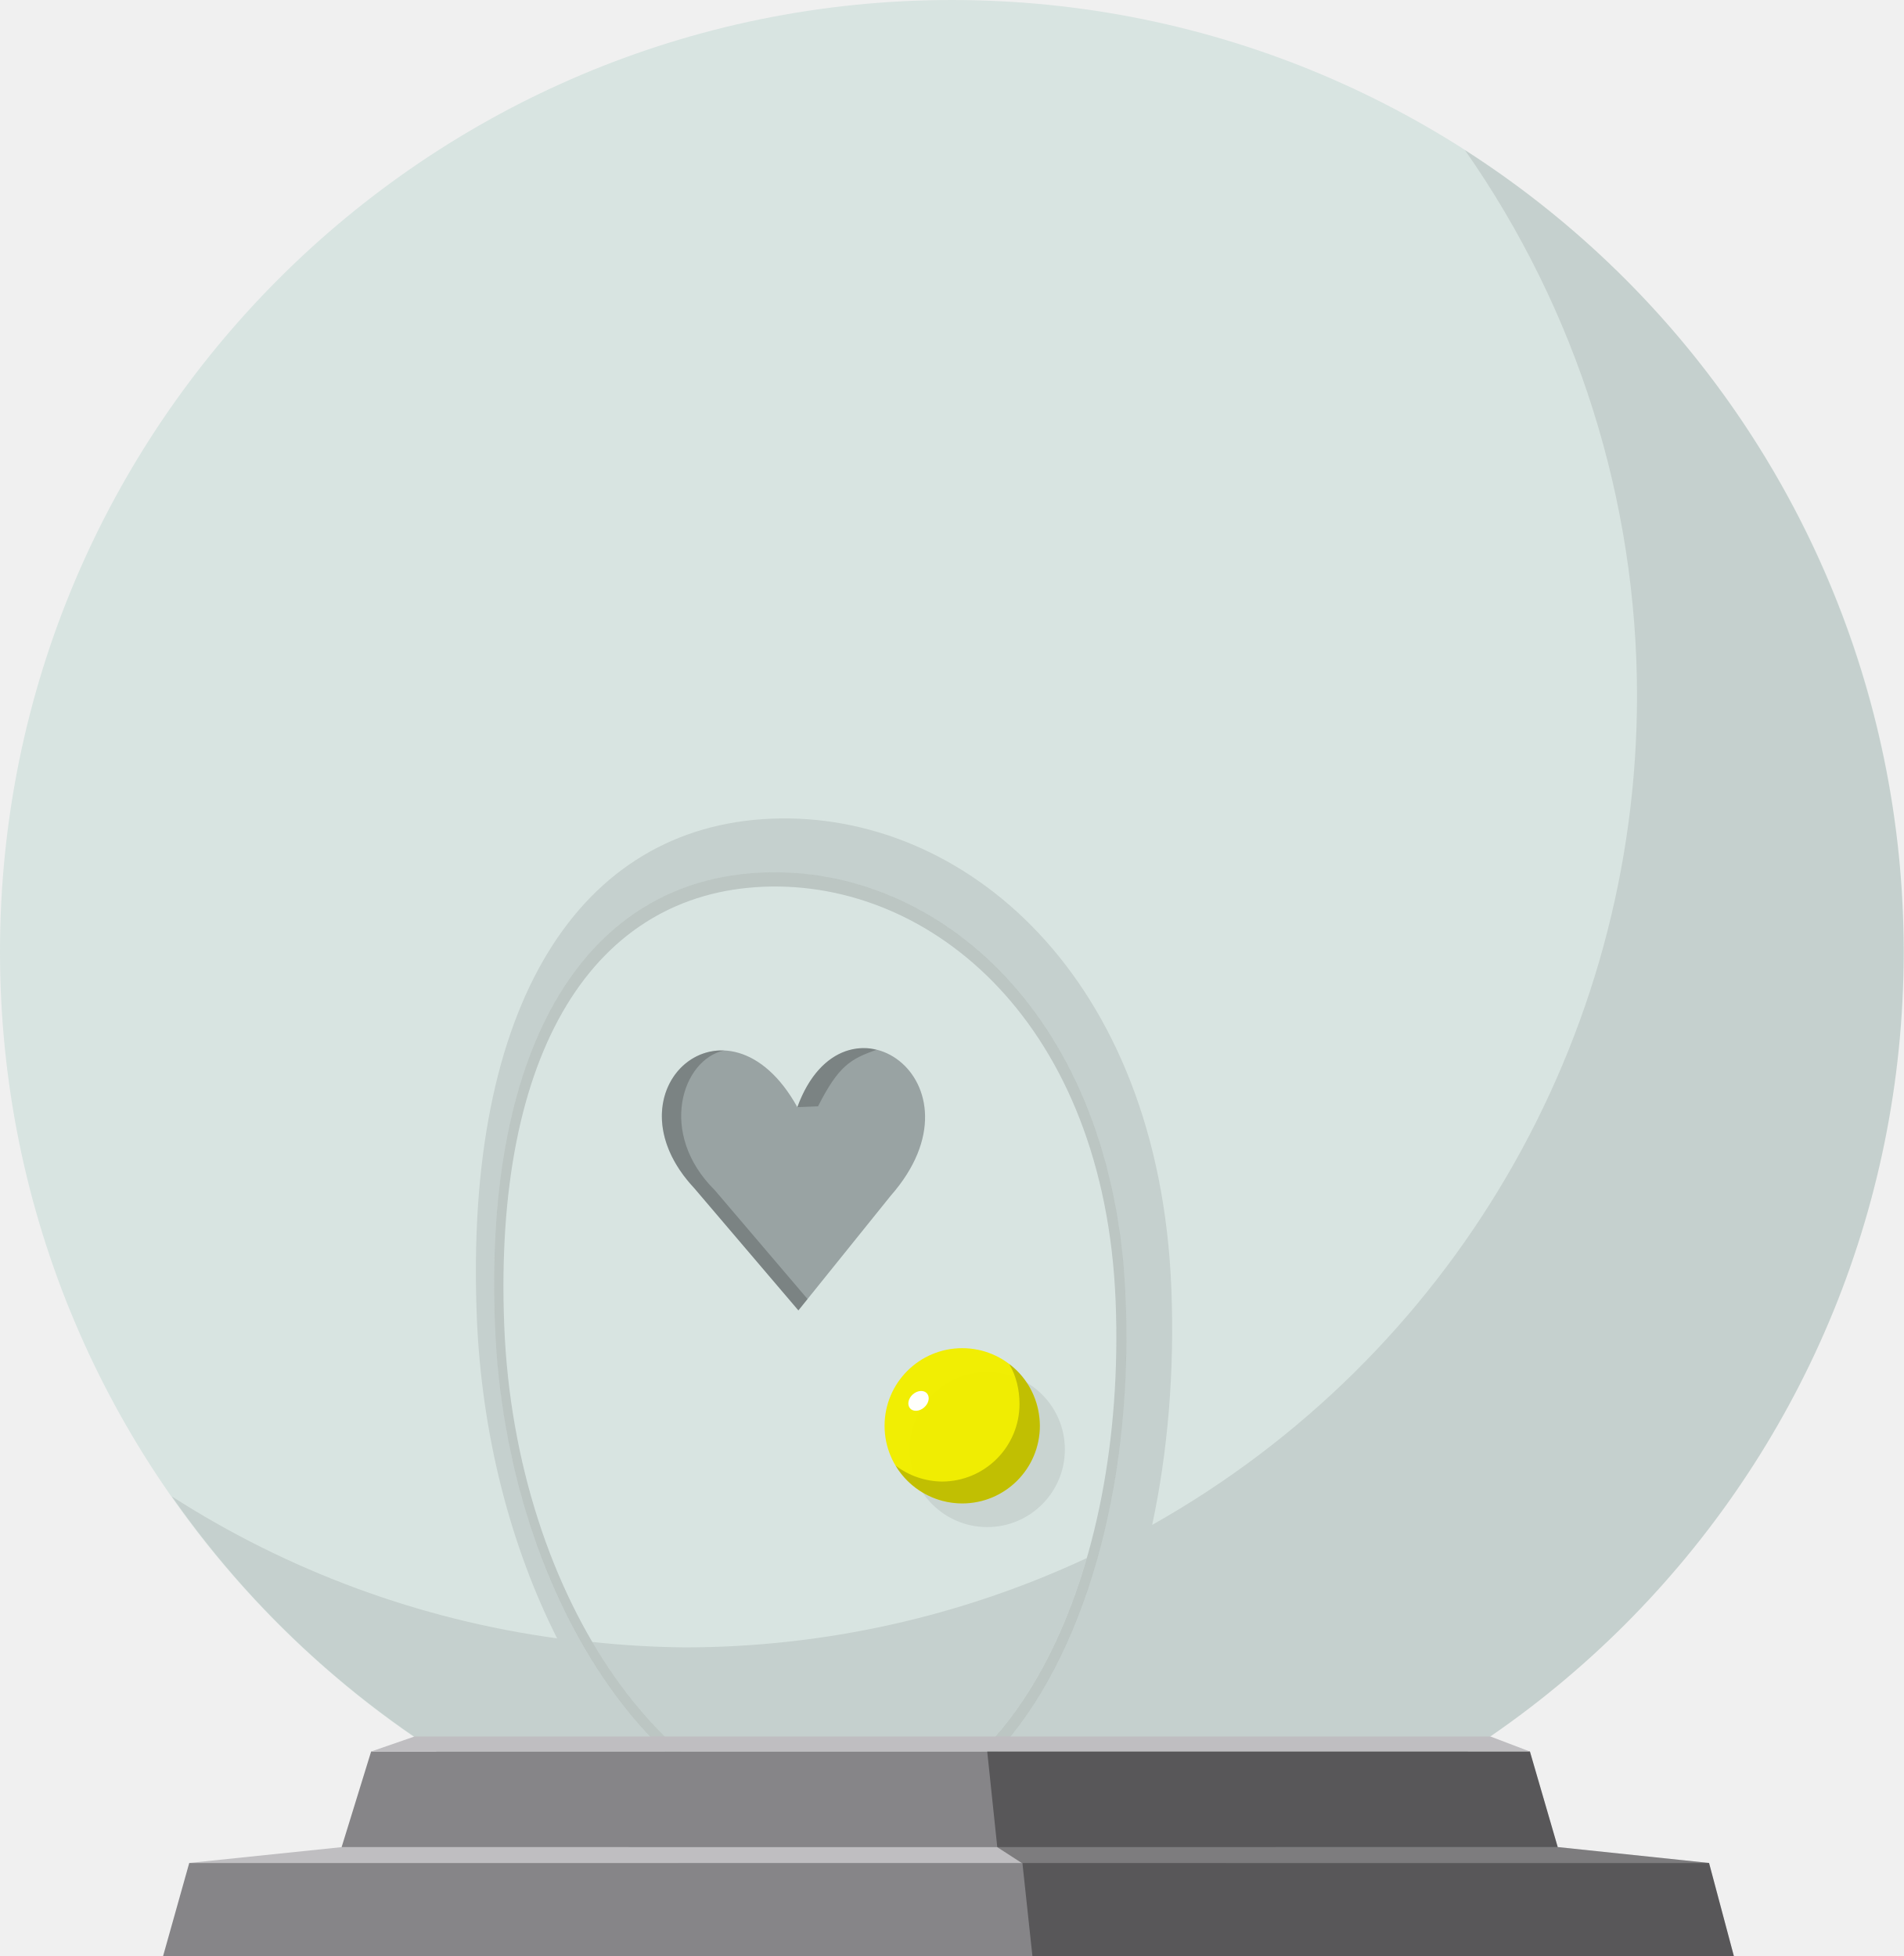
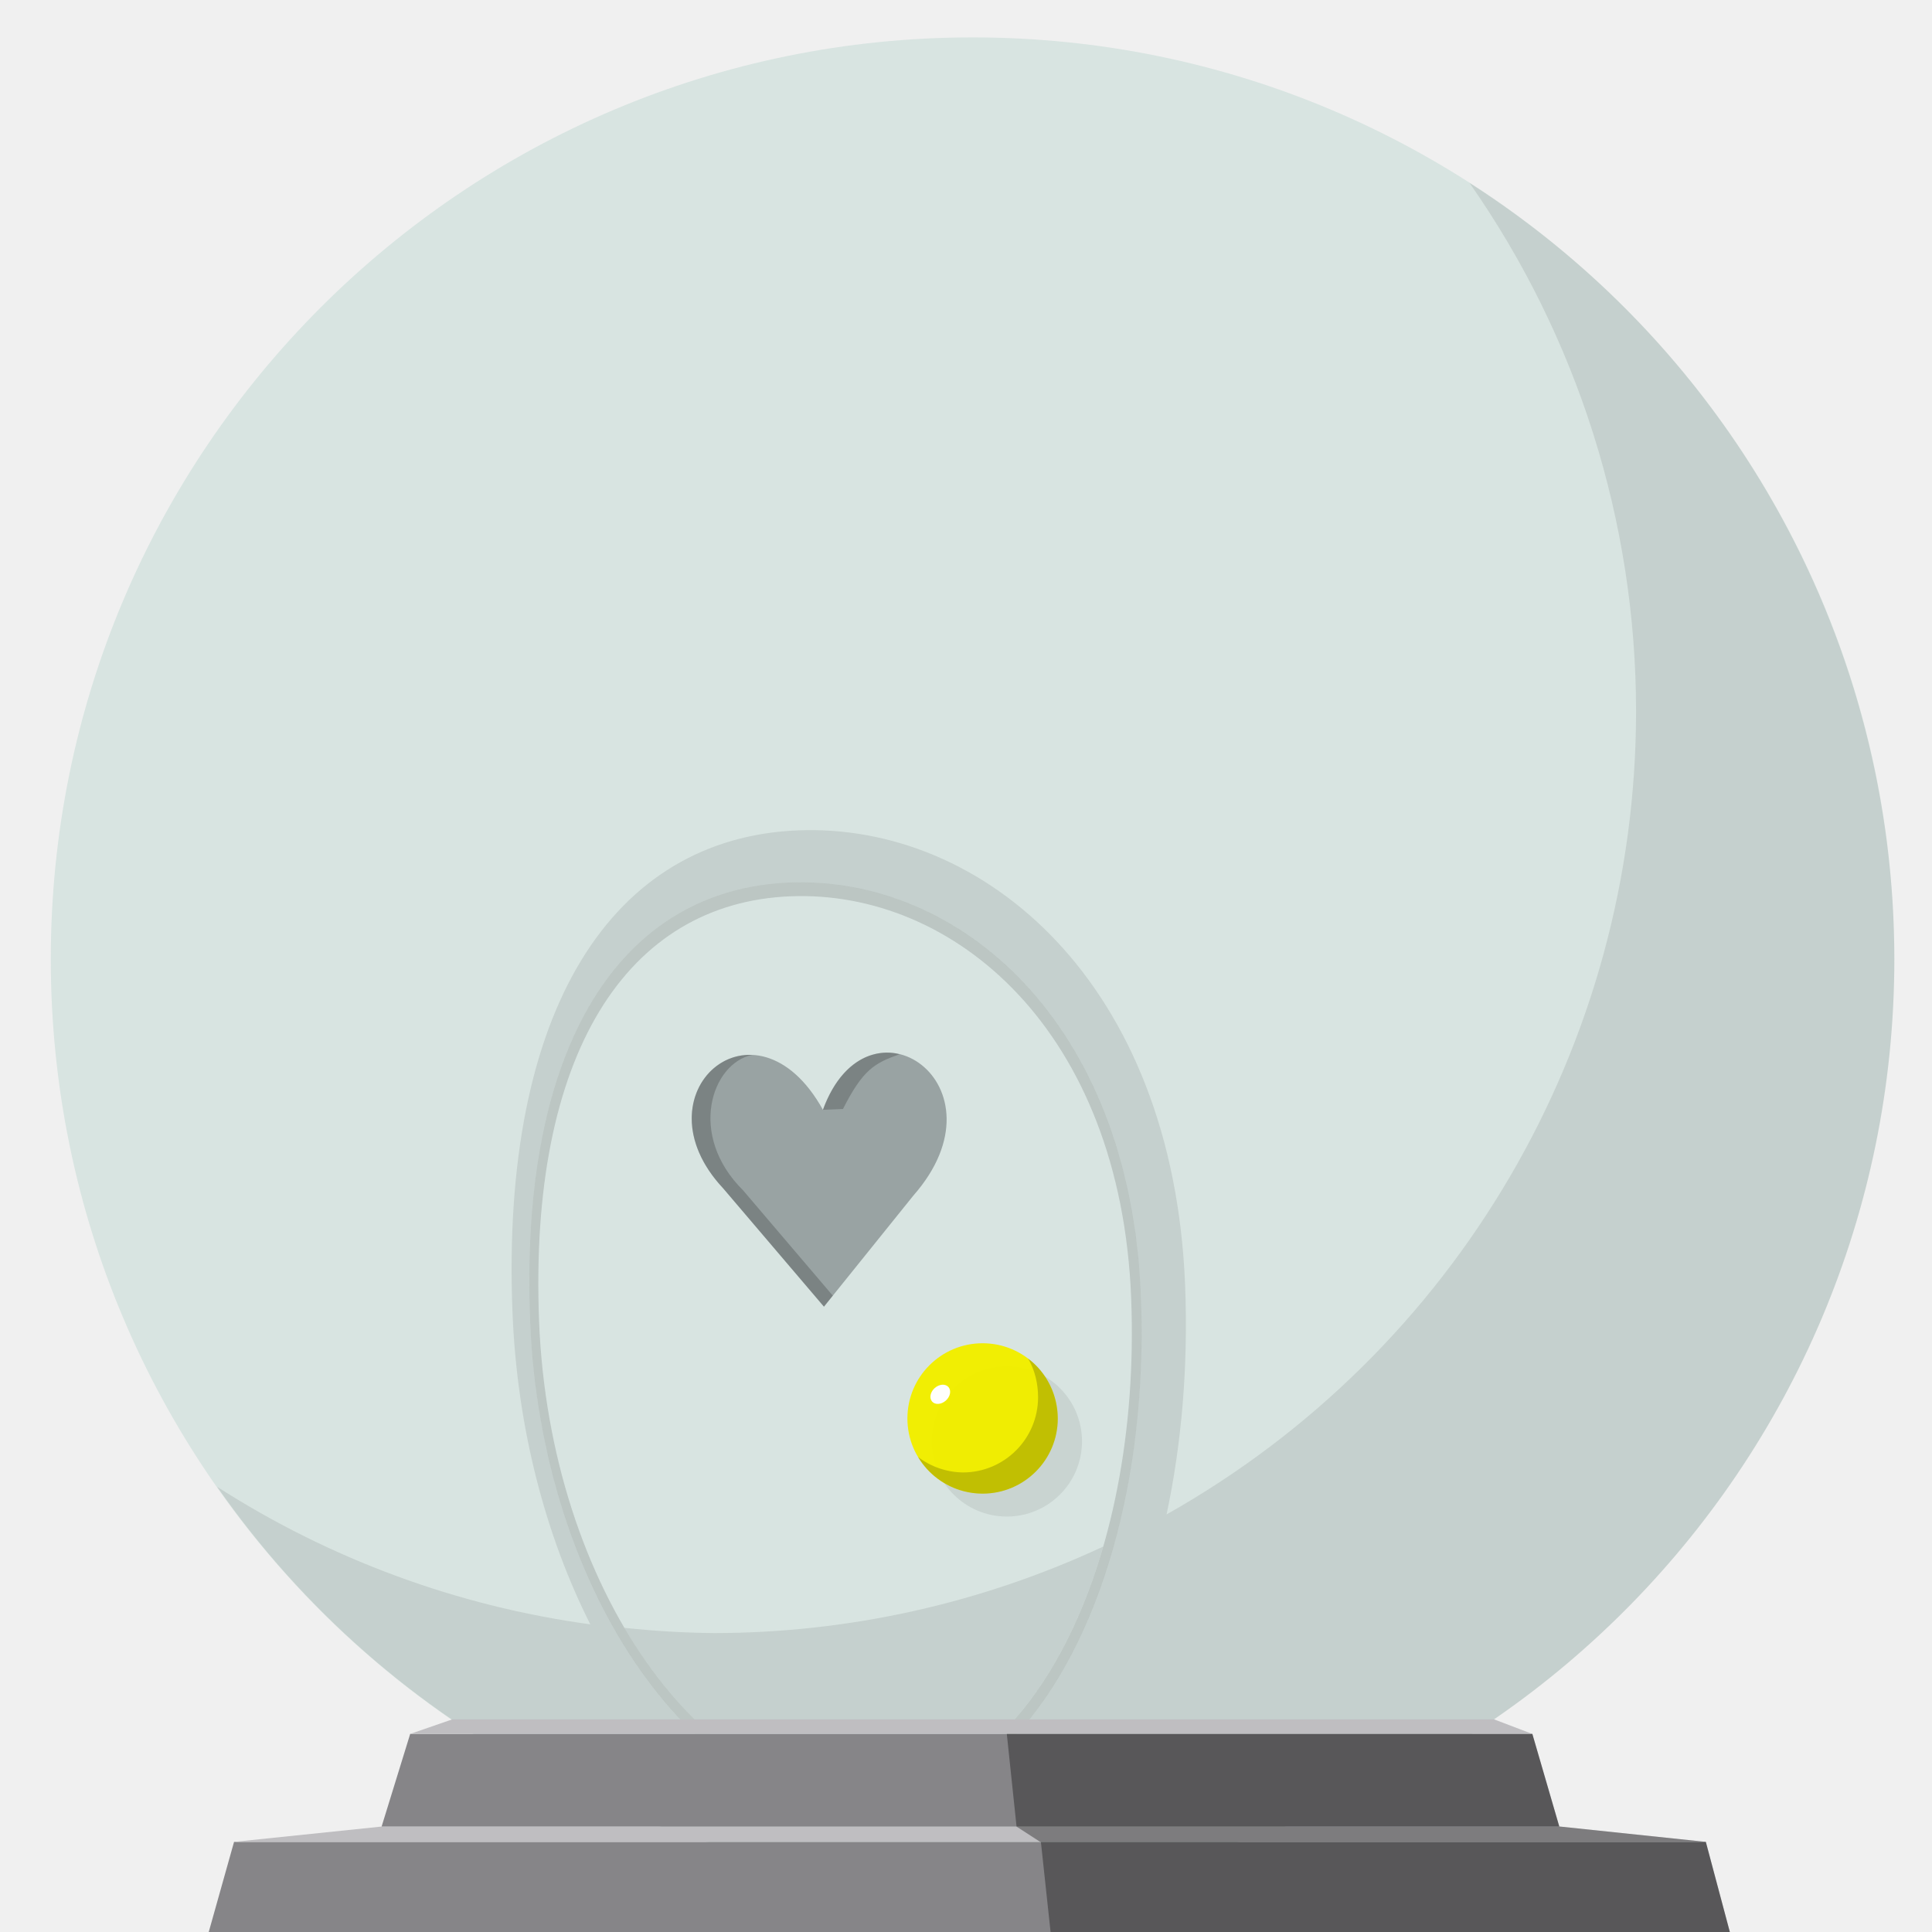
- <svg xmlns="http://www.w3.org/2000/svg" width="1042.131" height="1070.995" viewBox="0 0 1042.131 1070.995" version="1.1" id="SVGRoot">
+ <svg xmlns="http://www.w3.org/2000/svg" width="320" height="320" viewBox="0 0 320 320" version="1.1" id="SVGRoot">
  <defs id="defs939" />
-   <g id="layer1" transform="translate(-0.717378,-9.005836)">
-     <g id="g1544" transform="matrix(3.753128,0,0,3.753128,-741.4458,-2362.373)">
+   <g id="layer1" transform="translate(-0.717388,-9.005856)">
+     <g id="g1544" transform="matrix(1.099684,0,0,1.099684,-208.3282,-679.6254)">
      <g id="g1322" transform="translate(-26.88378,-3.165062)">
        <g id="g1307">
          <path id="path1034" style="fill:#d8e4e1;fill-opacity:1;fill-rule:evenodd;stroke:none;stroke-width:1.018" d="M 502.299,773.841 A 138.835,138.835 0 0 1 363.464,912.676 138.835,138.835 0 0 1 224.629,773.841 138.835,138.835 0 0 1 363.464,635.006 138.835,138.835 0 0 1 502.299,773.841 Z" />
          <g id="g1301">
            <path id="path1034-3" style="fill:#000000;fill-opacity:0.087;fill-rule:evenodd;stroke:none;stroke-width:1.018" d="m 438.299,656.906 a 138.835,138.835 0 0 1 25.1,79.602 138.835,138.835 0 0 1 -70.715,120.963 c 2.262,-10.593 3.278,-22.271 2.797,-34.484 -1.798,-45.645 -30.307,-69.658 -58.283,-68.547 -27.977,1.111 -44.828,26.927 -43.029,72.572 0.692,17.568 5.044,33.773 11.719,47.014 a 138.835,138.835 0 0 1 -56.201,-20.713 138.835,138.835 0 0 0 113.779,59.363 138.835,138.835 0 0 0 138.834,-138.836 138.835,138.835 0 0 0 -64,-116.934 z M 338.271,762.271 c 0.786,0.013 1.571,0.047 2.355,0.104 0.179,0.013 0.358,0.038 0.537,0.053 0.602,0.051 1.204,0.105 1.805,0.182 0.244,0.031 0.487,0.076 0.73,0.111 0.533,0.077 1.066,0.153 1.598,0.25 0.339,0.062 0.676,0.139 1.014,0.209 0.419,0.087 0.837,0.168 1.254,0.268 0.376,0.09 0.75,0.195 1.125,0.295 0.402,0.107 0.805,0.21 1.205,0.328 0.339,0.1 0.675,0.215 1.012,0.324 0.417,0.134 0.834,0.265 1.248,0.412 0.337,0.12 0.671,0.255 1.006,0.383 0.424,0.162 0.849,0.321 1.27,0.496 0.309,0.129 0.613,0.27 0.92,0.406 0.427,0.189 0.854,0.377 1.277,0.58 0.325,0.156 0.646,0.324 0.969,0.488 0.405,0.206 0.81,0.412 1.211,0.631 0.325,0.177 0.645,0.365 0.967,0.551 0.384,0.222 0.769,0.444 1.148,0.678 0.337,0.207 0.669,0.426 1.002,0.643 0.362,0.236 0.724,0.472 1.082,0.719 0.328,0.226 0.651,0.46 0.975,0.695 0.363,0.263 0.724,0.528 1.082,0.803 0.309,0.237 0.615,0.482 0.92,0.729 0.359,0.289 0.717,0.582 1.07,0.883 0.305,0.26 0.605,0.528 0.906,0.797 0.338,0.302 0.674,0.607 1.006,0.92 0.306,0.289 0.609,0.583 0.91,0.881 0.319,0.316 0.636,0.636 0.949,0.963 0.298,0.311 0.594,0.627 0.887,0.947 0.311,0.34 0.619,0.685 0.924,1.035 0.285,0.328 0.567,0.659 0.846,0.996 0.296,0.357 0.587,0.722 0.877,1.09 0.271,0.345 0.541,0.691 0.807,1.045 0.295,0.393 0.584,0.795 0.871,1.199 0.251,0.353 0.501,0.708 0.746,1.07 0.277,0.409 0.549,0.826 0.818,1.246 0.243,0.379 0.484,0.759 0.721,1.146 0.263,0.43 0.519,0.869 0.773,1.311 0.226,0.392 0.452,0.785 0.672,1.186 0.252,0.46 0.495,0.929 0.738,1.4 0.212,0.41 0.424,0.819 0.629,1.238 0.232,0.475 0.456,0.961 0.68,1.447 0.194,0.422 0.389,0.843 0.576,1.273 0.222,0.511 0.434,1.034 0.646,1.557 0.176,0.435 0.354,0.866 0.523,1.309 0.207,0.54 0.402,1.093 0.598,1.645 0.155,0.436 0.313,0.869 0.461,1.312 0.197,0.589 0.38,1.192 0.564,1.795 0.131,0.43 0.268,0.854 0.393,1.291 0.175,0.612 0.336,1.24 0.498,1.865 0.117,0.448 0.24,0.891 0.35,1.346 0.149,0.619 0.281,1.255 0.418,1.887 0.106,0.488 0.219,0.969 0.316,1.465 0.114,0.577 0.211,1.169 0.314,1.756 0.099,0.562 0.206,1.118 0.295,1.689 0.092,0.591 0.165,1.198 0.246,1.799 0.079,0.581 0.166,1.154 0.234,1.744 0.069,0.598 0.119,1.213 0.178,1.82 0.059,0.614 0.128,1.22 0.176,1.844 7.1e-4,0.009 0.001,0.018 0.002,0.027 0.093,1.219 0.165,2.455 0.215,3.711 0.06,1.516 0.086,3.021 0.096,4.518 0.003,0.439 -0.002,0.875 -0.004,1.312 -0.003,1.106 -0.019,2.205 -0.049,3.299 -0.012,0.42 -0.021,0.84 -0.037,1.258 -0.05,1.354 -0.119,2.699 -0.209,4.031 -0.007,0.097 -0.011,0.196 -0.018,0.293 -0.108,1.541 -0.243,3.067 -0.404,4.576 -0.01,0.094 -0.023,0.186 -0.033,0.279 -0.151,1.381 -0.326,2.744 -0.52,4.096 -0.031,0.213 -0.064,0.424 -0.096,0.637 -0.196,1.318 -0.412,2.622 -0.648,3.908 -0.02,0.11 -0.038,0.221 -0.059,0.33 -0.544,2.91 -1.191,5.735 -1.936,8.465 -6.358,23.323 -19.801,39.579 -37.039,40.264 -14.652,0.582 -28.828,-10.22 -38.525,-27.408 -2.195,-3.89 -4.158,-8.104 -5.846,-12.592 -0.032,-0.084 -0.064,-0.167 -0.096,-0.252 -0.285,-0.765 -0.561,-1.54 -0.83,-2.32 -0.082,-0.237 -0.164,-0.473 -0.244,-0.711 -0.243,-0.723 -0.48,-1.451 -0.709,-2.186 -0.091,-0.291 -0.177,-0.584 -0.266,-0.877 -0.215,-0.713 -0.429,-1.428 -0.631,-2.152 -0.084,-0.301 -0.161,-0.607 -0.242,-0.91 -0.363,-1.351 -0.7,-2.719 -1.014,-4.105 -0.087,-0.384 -0.181,-0.762 -0.264,-1.148 -0.102,-0.474 -0.191,-0.956 -0.287,-1.434 -0.128,-0.636 -0.256,-1.271 -0.373,-1.914 -0.096,-0.526 -0.181,-1.056 -0.27,-1.586 -0.103,-0.617 -0.204,-1.235 -0.297,-1.857 -0.08,-0.534 -0.154,-1.071 -0.227,-1.609 -0.084,-0.623 -0.161,-1.249 -0.234,-1.877 -0.063,-0.539 -0.126,-1.078 -0.182,-1.621 -0.071,-0.698 -0.133,-1.401 -0.191,-2.105 -0.038,-0.46 -0.081,-0.917 -0.113,-1.379 -0.084,-1.181 -0.154,-2.369 -0.201,-3.564 -0.051,-1.295 -0.085,-2.573 -0.104,-3.832 -10e-6,-6.6e-4 1e-5,-10e-4 0,-0.002 -0.018,-1.26 -0.02,-2.502 -0.006,-3.727 0.029,-2.449 0.122,-4.826 0.277,-7.131 0.234,-3.457 0.609,-6.75 1.119,-9.877 1.1e-4,-6.4e-4 -1e-4,-0.001 0,-0.002 0.851,-5.212 2.08,-9.96 3.658,-14.229 2.2e-4,-5.8e-4 -2.1e-4,-10e-4 0,-0.002 1.579,-4.269 3.509,-8.058 5.764,-11.35 0.902,-1.317 1.855,-2.552 2.859,-3.709 0.502,-0.578 1.018,-1.136 1.545,-1.674 1.054,-1.076 2.157,-2.072 3.309,-2.984 2.302,-1.824 4.796,-3.32 7.467,-4.479 1.336,-0.579 2.717,-1.073 4.141,-1.482 1.423,-0.409 2.889,-0.733 4.396,-0.971 1.507,-0.237 3.055,-0.388 4.643,-0.451 0.794,-0.032 1.589,-0.04 2.383,-0.027 z m 44.867,100.043 a 138.835,138.835 0 0 1 -58.574,13.029 138.835,138.835 0 0 1 -13.547,-0.793 c 9.376,15.977 22.793,25.929 36.641,25.379 16.337,-0.649 29.158,-15.762 35.48,-37.615 z" />
            <path id="path1136-6-9" style="fill:#333333;fill-opacity:0.171;fill-rule:evenodd;stroke:none;stroke-width:0.936;stroke-opacity:1" d="m 335.889,762.299 c -25.404,1.009 -40.702,24.451 -39.069,65.899 1.633,41.448 25.637,74.62 51.041,73.611 25.404,-1.009 42.588,-35.817 40.955,-77.266 -1.633,-41.448 -27.523,-63.254 -52.927,-62.244 z m 0.153,2.072 c 24.626,-0.978 49.724,20.212 51.311,60.485 1.587,40.274 -15.069,74.094 -39.694,75.072 -24.626,0.978 -47.897,-31.256 -49.484,-71.53 -1.587,-40.274 13.242,-63.05 37.868,-64.028 z" />
          </g>
        </g>
        <g id="g1291" transform="translate(-0.7966925,-3.920362)">
          <path id="rect1064" style="fill:#868588;fill-opacity:1;fill-rule:evenodd;stroke:none;stroke-width:2.5" d="m 253.03,910.711 h 221.672 l 3.619,13.576 H 249.215 Z" />
          <path id="rect1067" style="fill:#bfbec1;fill-opacity:1;fill-rule:evenodd;stroke:none;stroke-width:3.145" d="m 275.252,908.405 h 177.486 l 21.955,2.306 H 253.03 Z" />
          <path id="rect1070" style="fill:#868588;fill-opacity:1;fill-rule:evenodd;stroke:none;stroke-width:3.1" d="m 279.558,894.453 h 169.017 l 4.06,13.951 h -177.382 z" />
          <path id="rect1073" style="fill:#bfbec1;fill-opacity:1;fill-rule:evenodd;stroke:none;stroke-width:4.387" d="m 285.89,892.262 h 156.927 l 5.754,2.191 H 279.558 Z" />
          <path id="rect1064-7" style="fill:#000000;fill-opacity:0.347;fill-rule:evenodd;stroke:none;stroke-width:2.5" d="m 374.552,910.711 1.459,13.576 h 102.311 l -3.619,-13.576 z" />
          <path id="rect1067-5" style="fill:#000000;fill-opacity:0.347;fill-rule:evenodd;stroke:none;stroke-width:3.145" d="m 370.88,908.404 3.564,2.307 h 100.248 l -21.955,-2.307 z" />
          <path id="rect1070-3" style="fill:#000000;fill-opacity:0.347;fill-rule:evenodd;stroke:none;stroke-width:3.1" d="m 369.419,894.453 1.467,13.951 h 81.748 l -4.059,-13.951 z" />
        </g>
      </g>
      <g id="g1368" transform="translate(-355.8508,-4.720505)">
        <g id="g1363">
          <path style="fill:#99a3a3;fill-opacity:1;stroke:none;stroke-width:1px;stroke-linecap:butt;stroke-linejoin:miter;stroke-opacity:1" d="m 670.047,827.737 -15.157,-17.796 c -13.441,-14.321 4.815,-30.217 15.004,-11.86 6.78,-18.57 28.278,-3.766 13.623,12.921 z" id="path1324" />
        </g>
        <path id="path1324-3" style="fill:#000000;fill-opacity:0.196;stroke:none;stroke-width:1px;stroke-linecap:butt;stroke-linejoin:miter;stroke-opacity:1" d="m 680.037,789.481 c -3.743,-0.225 -7.812,2.216 -10.143,8.6 l 3.021,-0.12 c 2.988,-5.901 4.737,-6.919 8.541,-8.247 -0.466,-0.114 -0.939,-0.204 -1.42,-0.232 z m -20.844,0.33 c -7.801,-0.308 -13.543,10.283 -4.303,20.129 l 15.158,17.795 1.334,-1.658 -13.5,-15.848 c -8.424,-8.339 -4.756,-19.132 1.338,-20.416 -0.009,-3.8e-4 -0.018,-0.002 -0.027,-0.002 z" />
      </g>
      <g id="g1518" transform="translate(-3.072606,2.367895)">
        <circle style="fill:#000000;fill-opacity:0.071;fill-rule:evenodd;stroke:none;stroke-width:1.665;stroke-miterlimit:4;stroke-dasharray:none;stroke-opacity:1" id="path1370-02" cx="344.812" cy="840.934" r="11.325" />
        <g id="g1487" transform="translate(-320.3964,-12.32407)">
          <circle style="fill:#f0ed00;fill-opacity:0.988;fill-rule:evenodd;stroke:none;stroke-width:1.665;stroke-miterlimit:4;stroke-dasharray:none;stroke-opacity:1" id="path1370" cx="661.561" cy="849.807" r="11.325" />
          <ellipse style="fill:#ffffff;fill-opacity:0.988;fill-rule:evenodd;stroke:none;stroke-width:0.212;stroke-miterlimit:4;stroke-dasharray:none;stroke-opacity:1" id="path1370-0" cx="223.641" cy="1072.355" rx="1.63" ry="1.282" transform="matrix(0.8451268,-0.5345658,0.4347278,0.9005619,0,0)" />
          <path id="path1370-7" style="fill:#000000;fill-opacity:0.196;fill-rule:evenodd;stroke:none;stroke-width:1.665;stroke-miterlimit:4;stroke-dasharray:none;stroke-opacity:1" d="m 668.404,840.781 c 1.05,1.75 1.508,3.796 1.514,5.836 -2.3e-4,6.254 -5.07,11.324 -11.324,11.324 -2.442,-0.034 -4.826,-0.851 -6.762,-2.34 2.037,3.426 5.743,5.523 9.729,5.531 6.256,8.5e-4 11.327,-5.071 11.326,-11.326 -0.038,-3.546 -1.633,-6.915 -4.483,-9.026 z" />
        </g>
      </g>
    </g>
  </g>
</svg>
